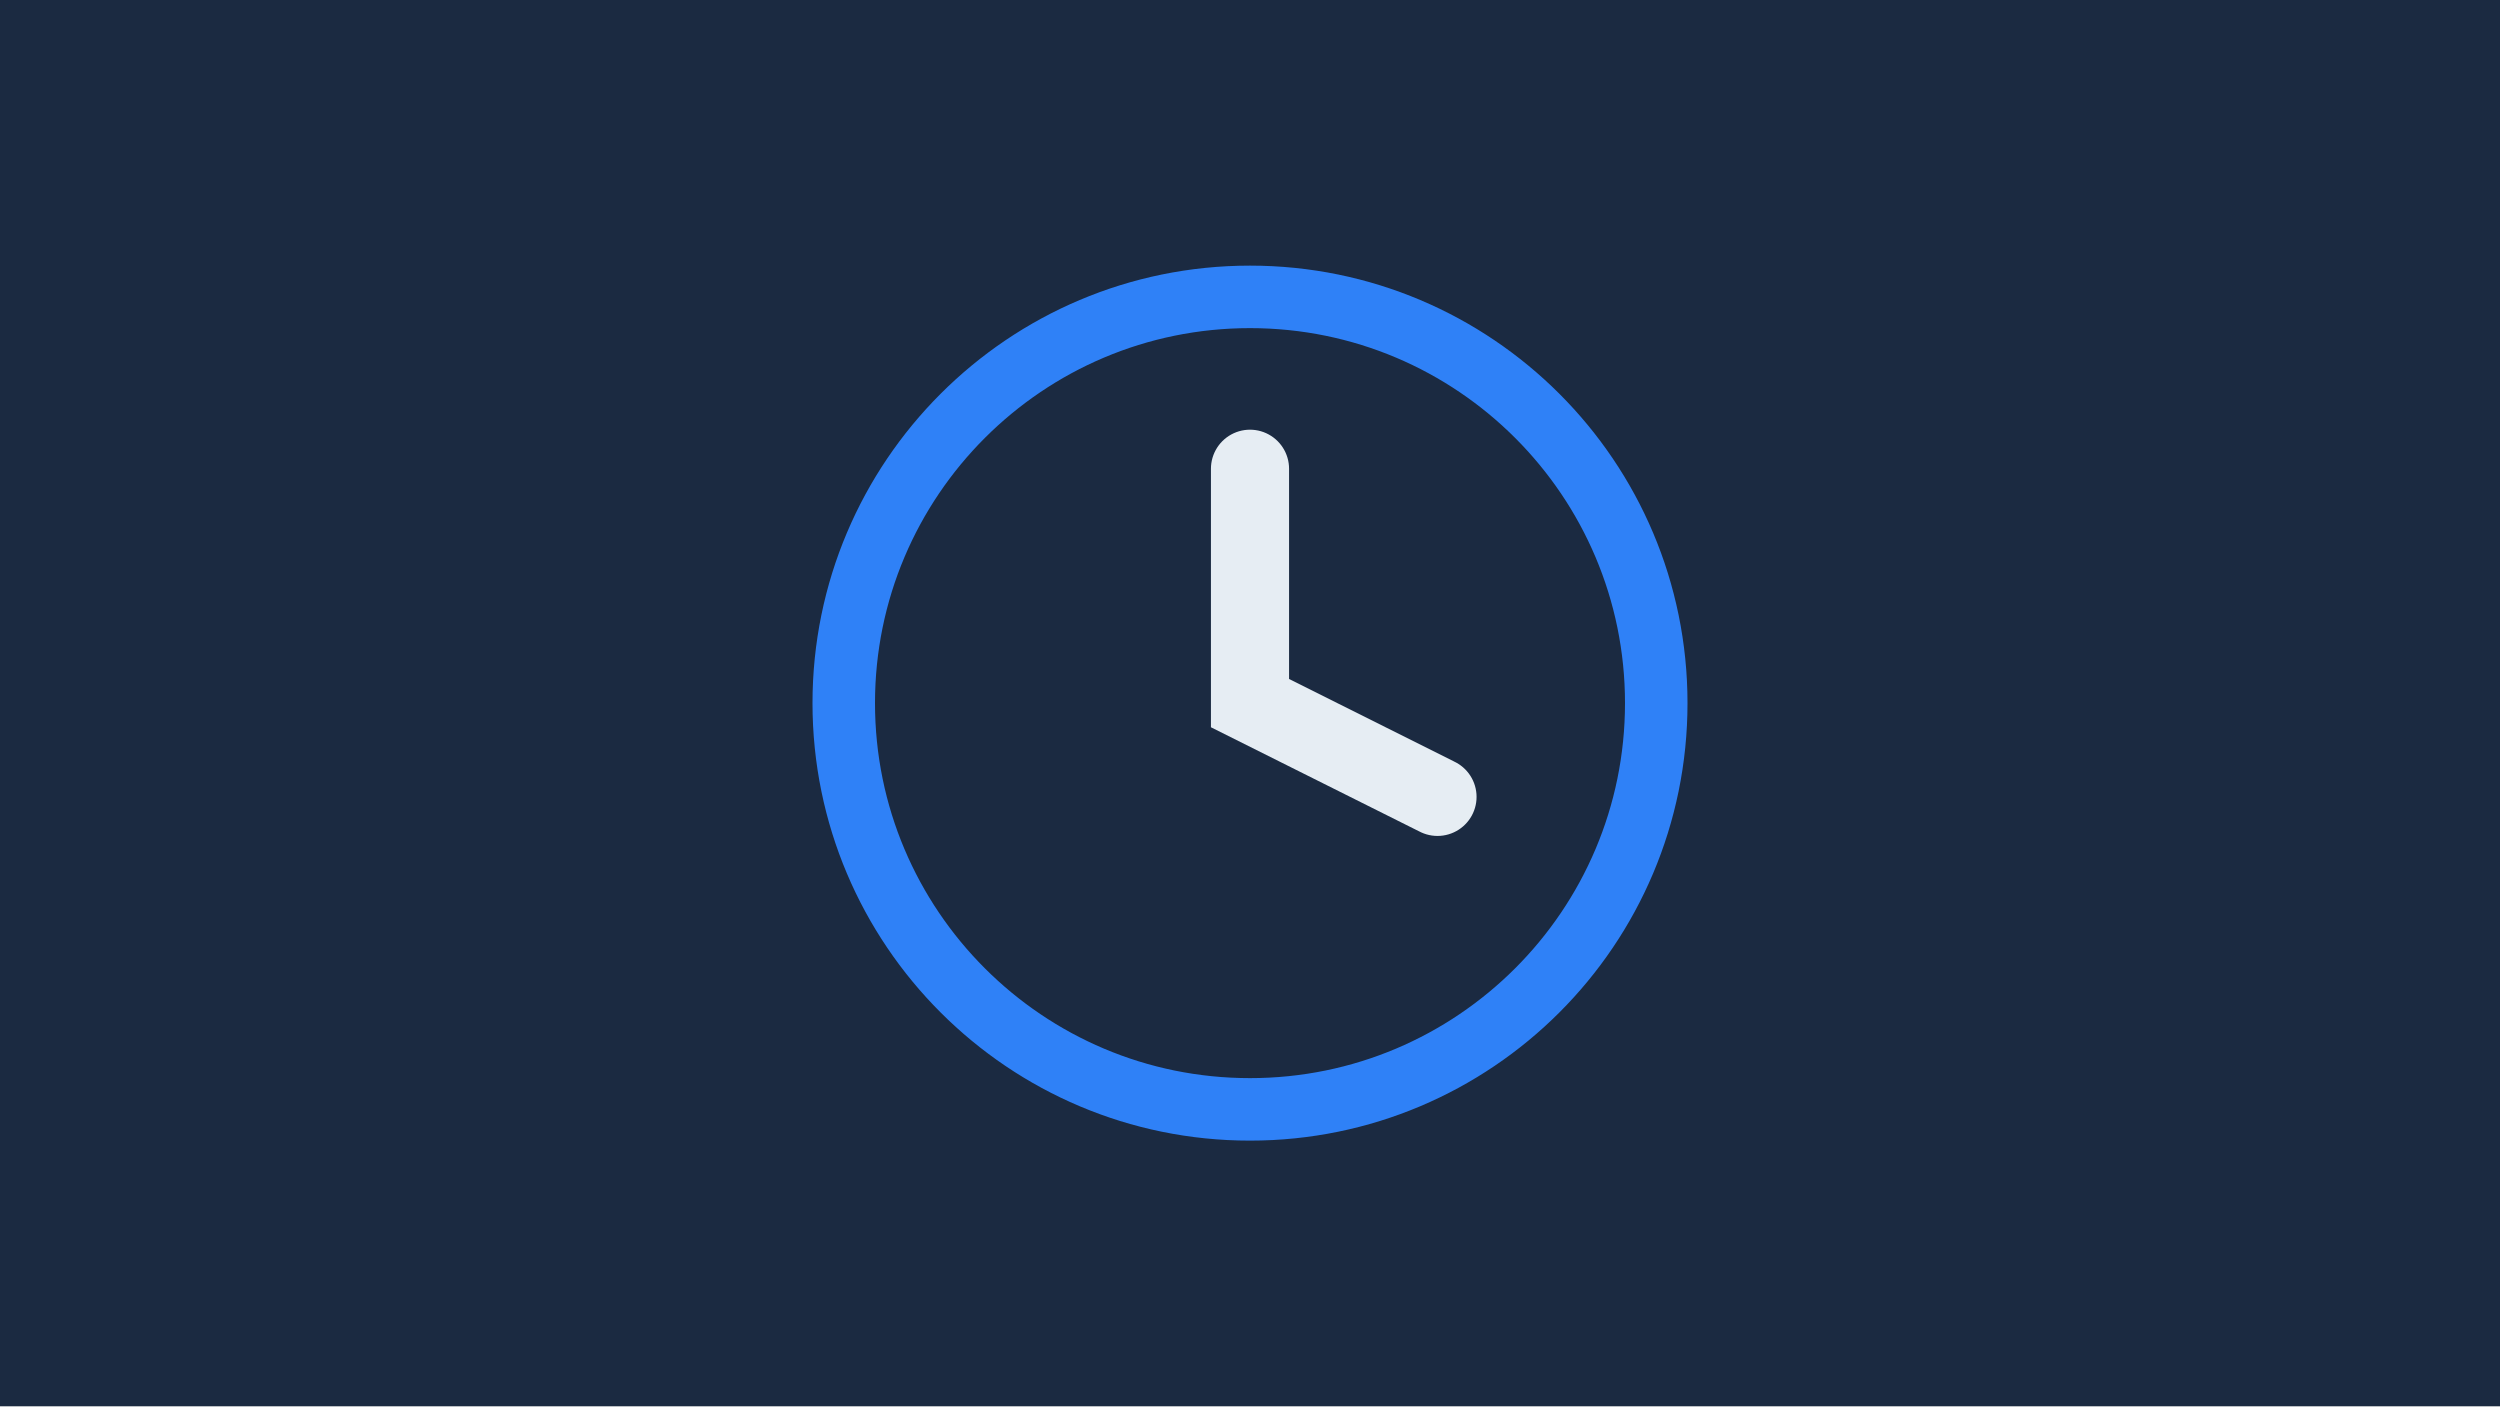
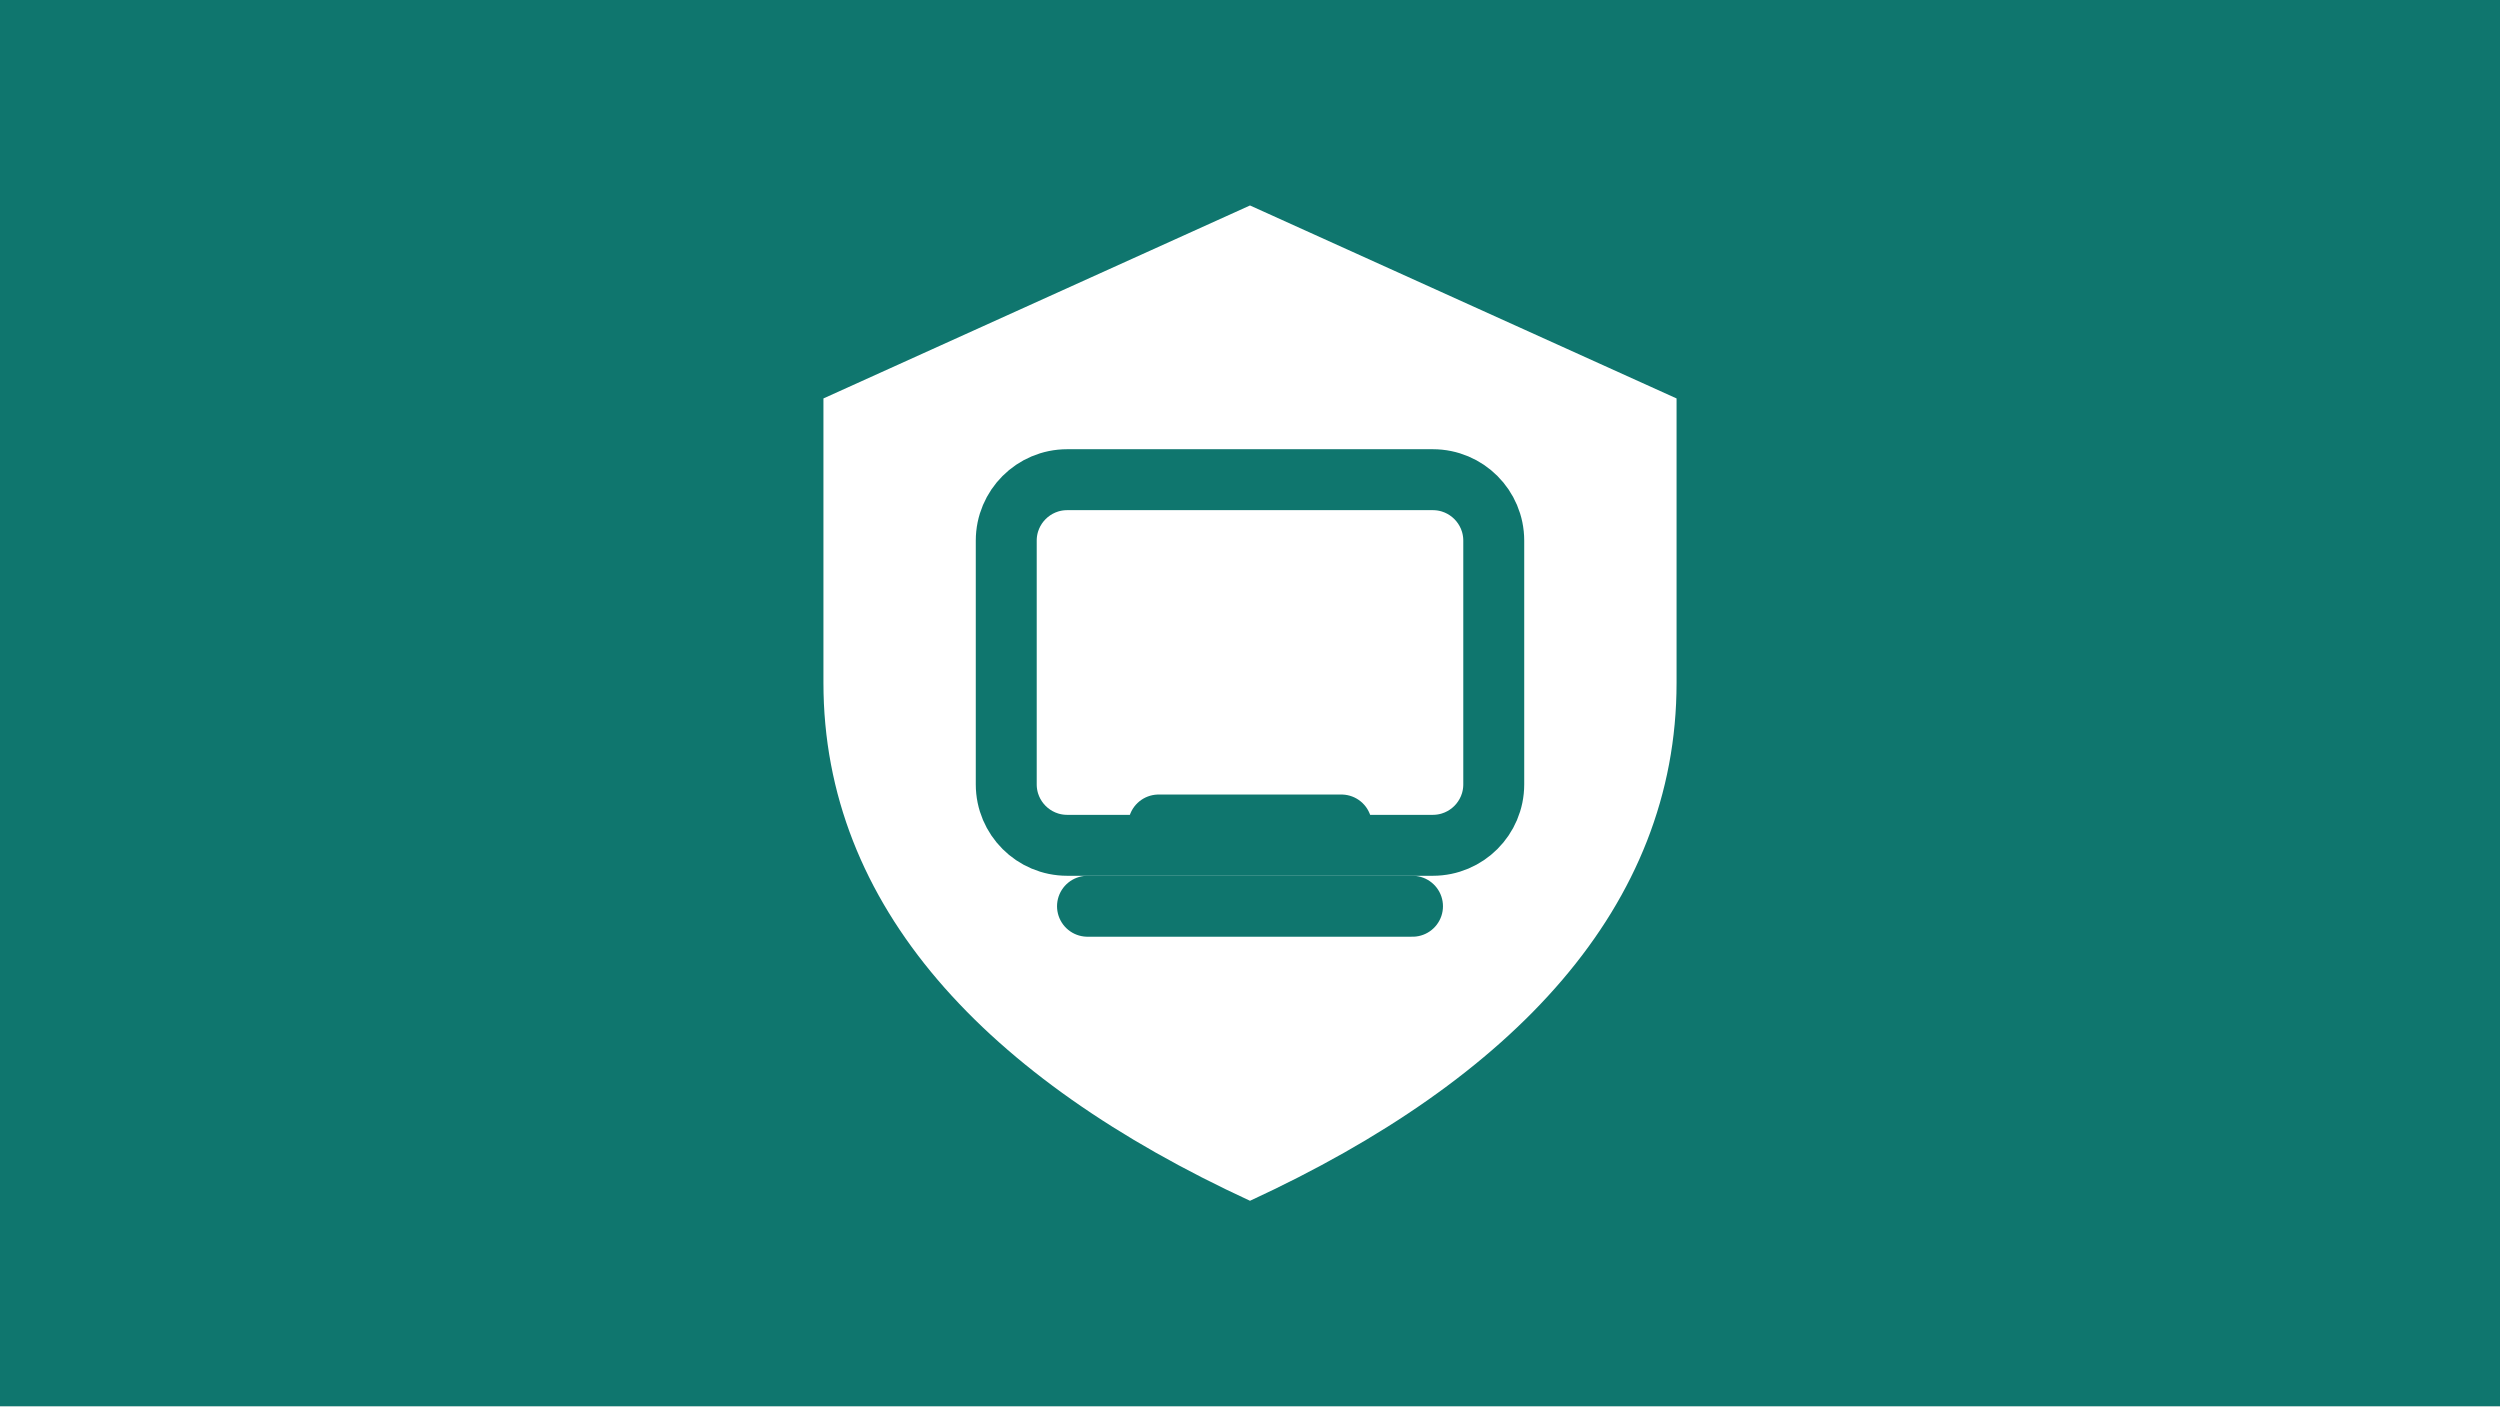
<svg xmlns="http://www.w3.org/2000/svg" width="320" height="180" viewBox="0 0 320 180">
-   <rect width="320" height="180" fill="#1B2A41" />
-   <circle cx="160" cy="90" r="52" fill="none" stroke="#2F81F7" stroke-width="8" />
-   <path d="M160,60 L160,90 L184,102" stroke="#E6EDF3" stroke-width="10" fill="none" stroke-linecap="round" />
+   <rect width="320" height="180" fill="#0F766E" />
+   <g transform="translate(89.8, 19.8) scale(1.3)">
+     <path d="M54,5 L96,24 V52 C96,74 80,91 54,103 C28,91 12,74 12,52 V24 Z" fill="#FFFFFF" />
+     <rect x="30" y="32" width="48" height="36" rx="6" fill="none" stroke="#0F766E" stroke-width="6" />
+     <path d="M45,66 H63 M38,74 H70" stroke="#0F766E" stroke-width="6" stroke-linecap="round" />
+   </g>
</svg>
